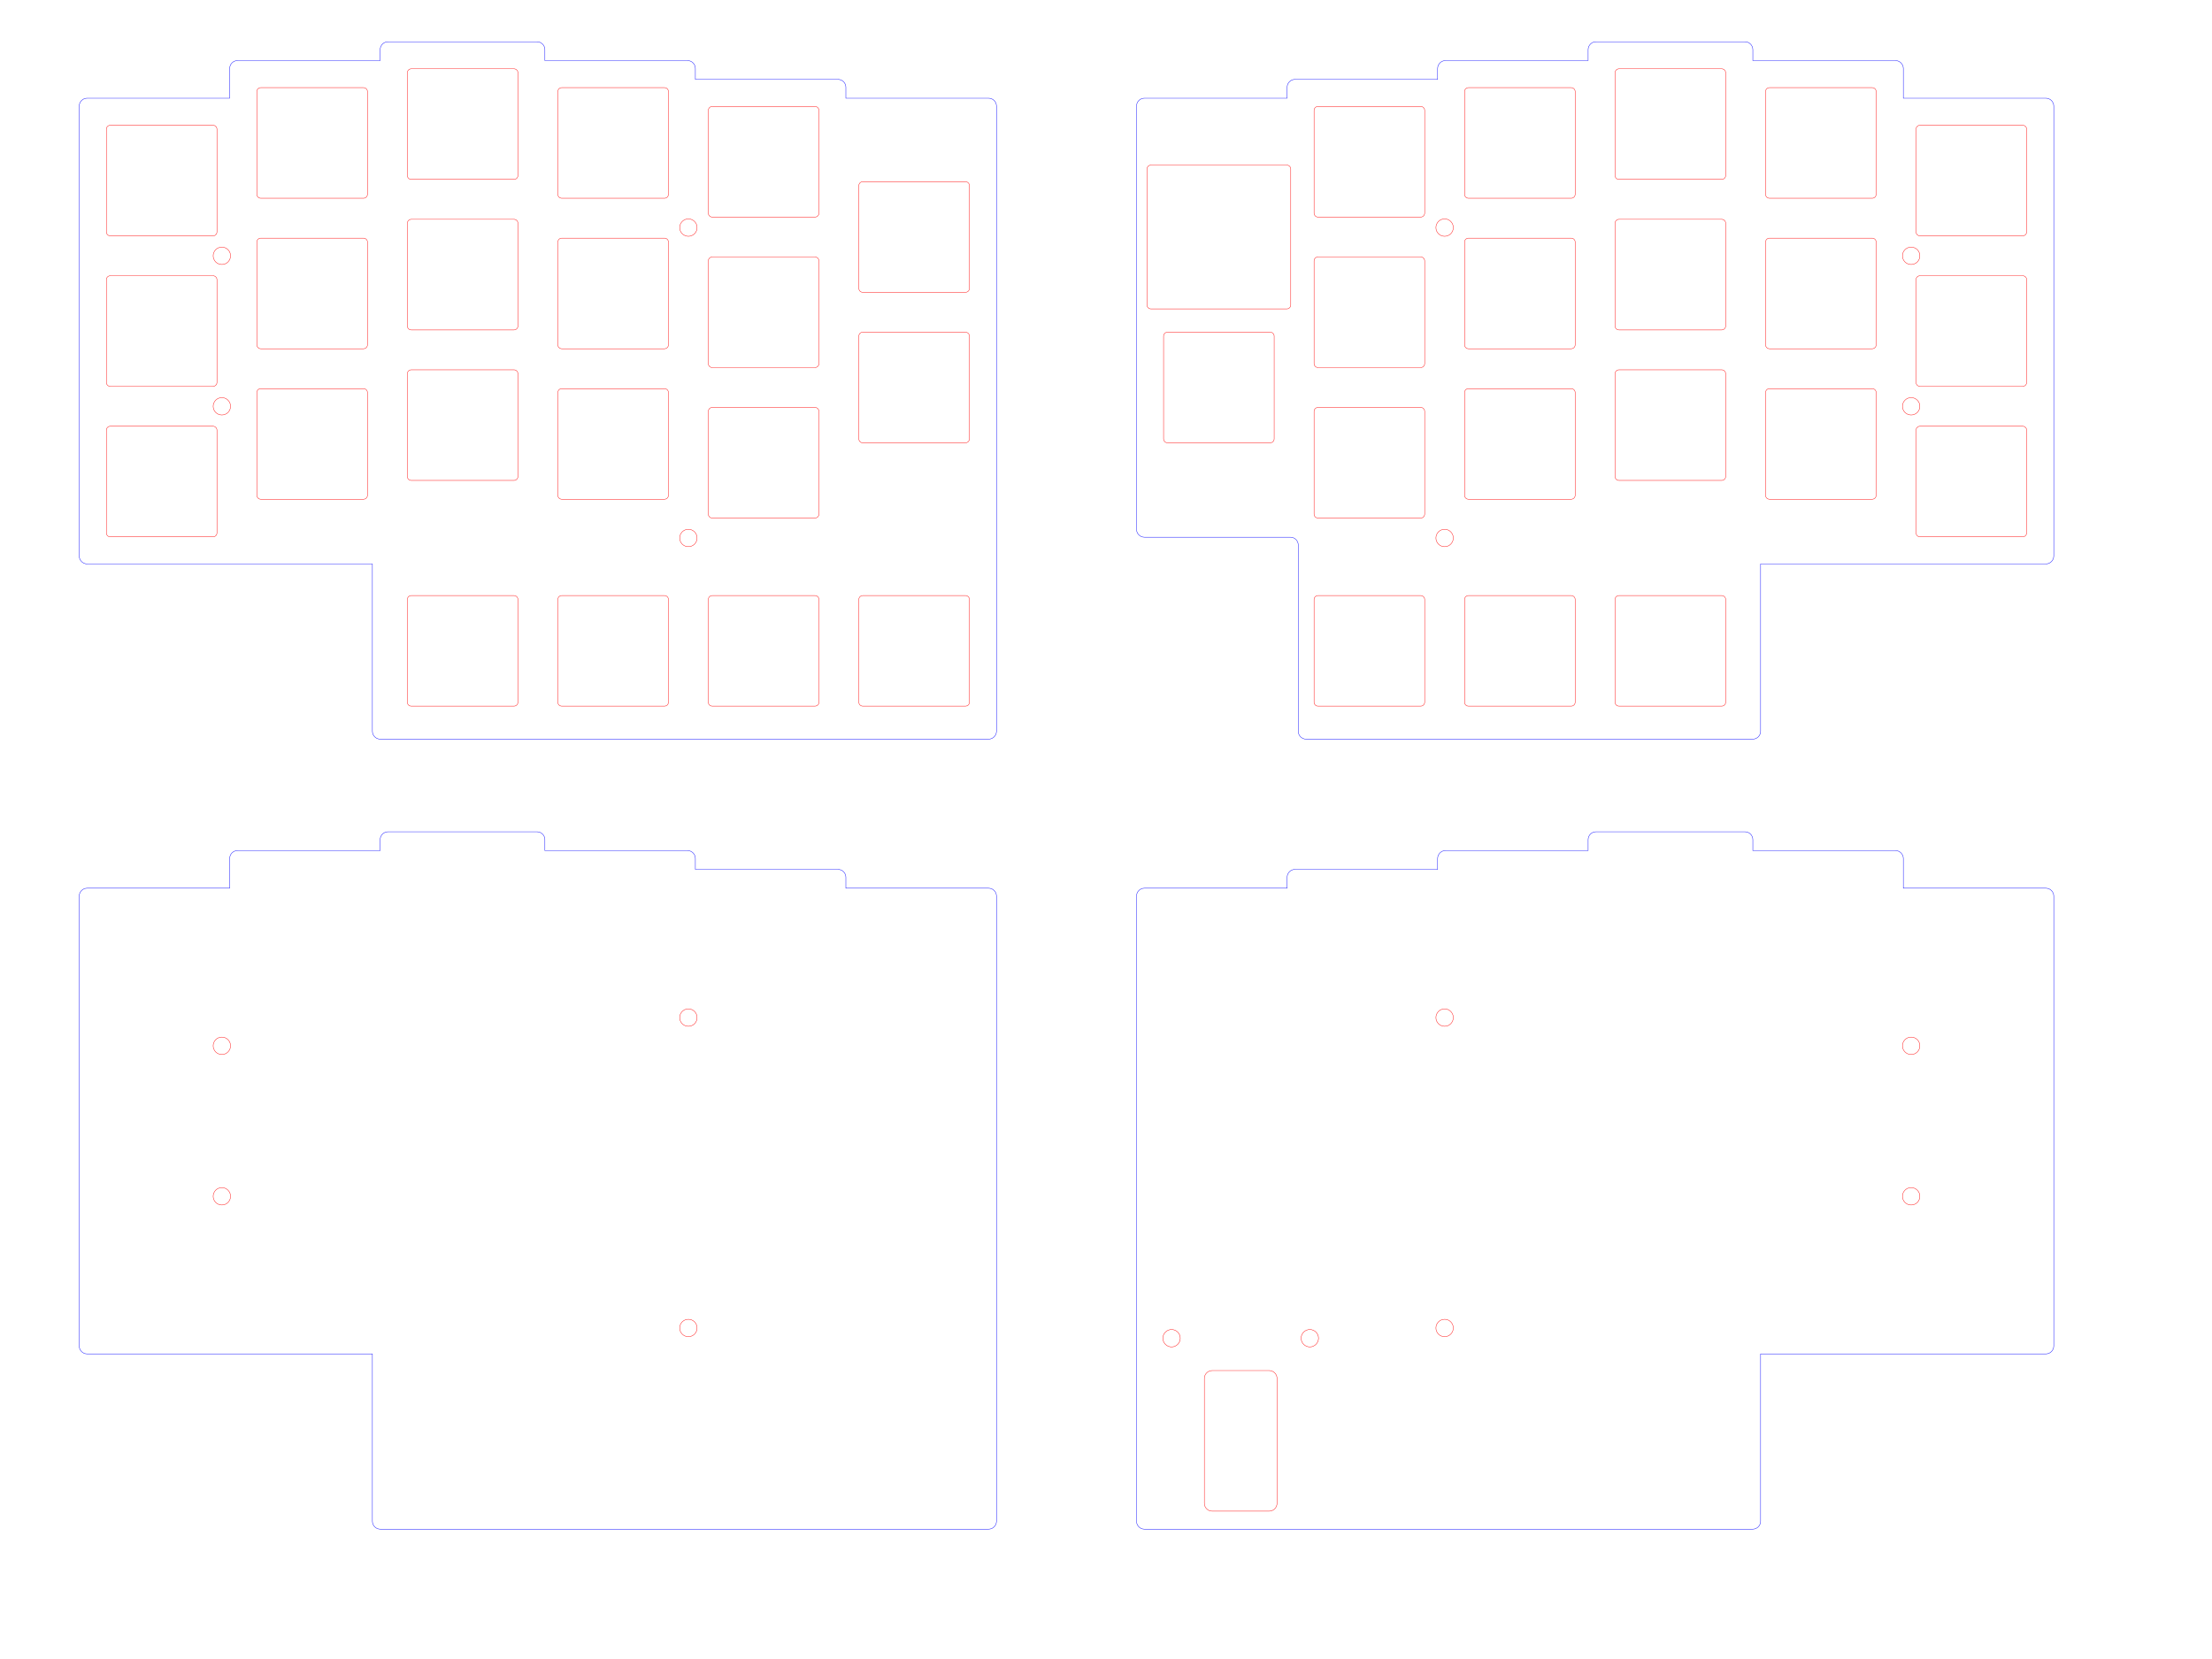
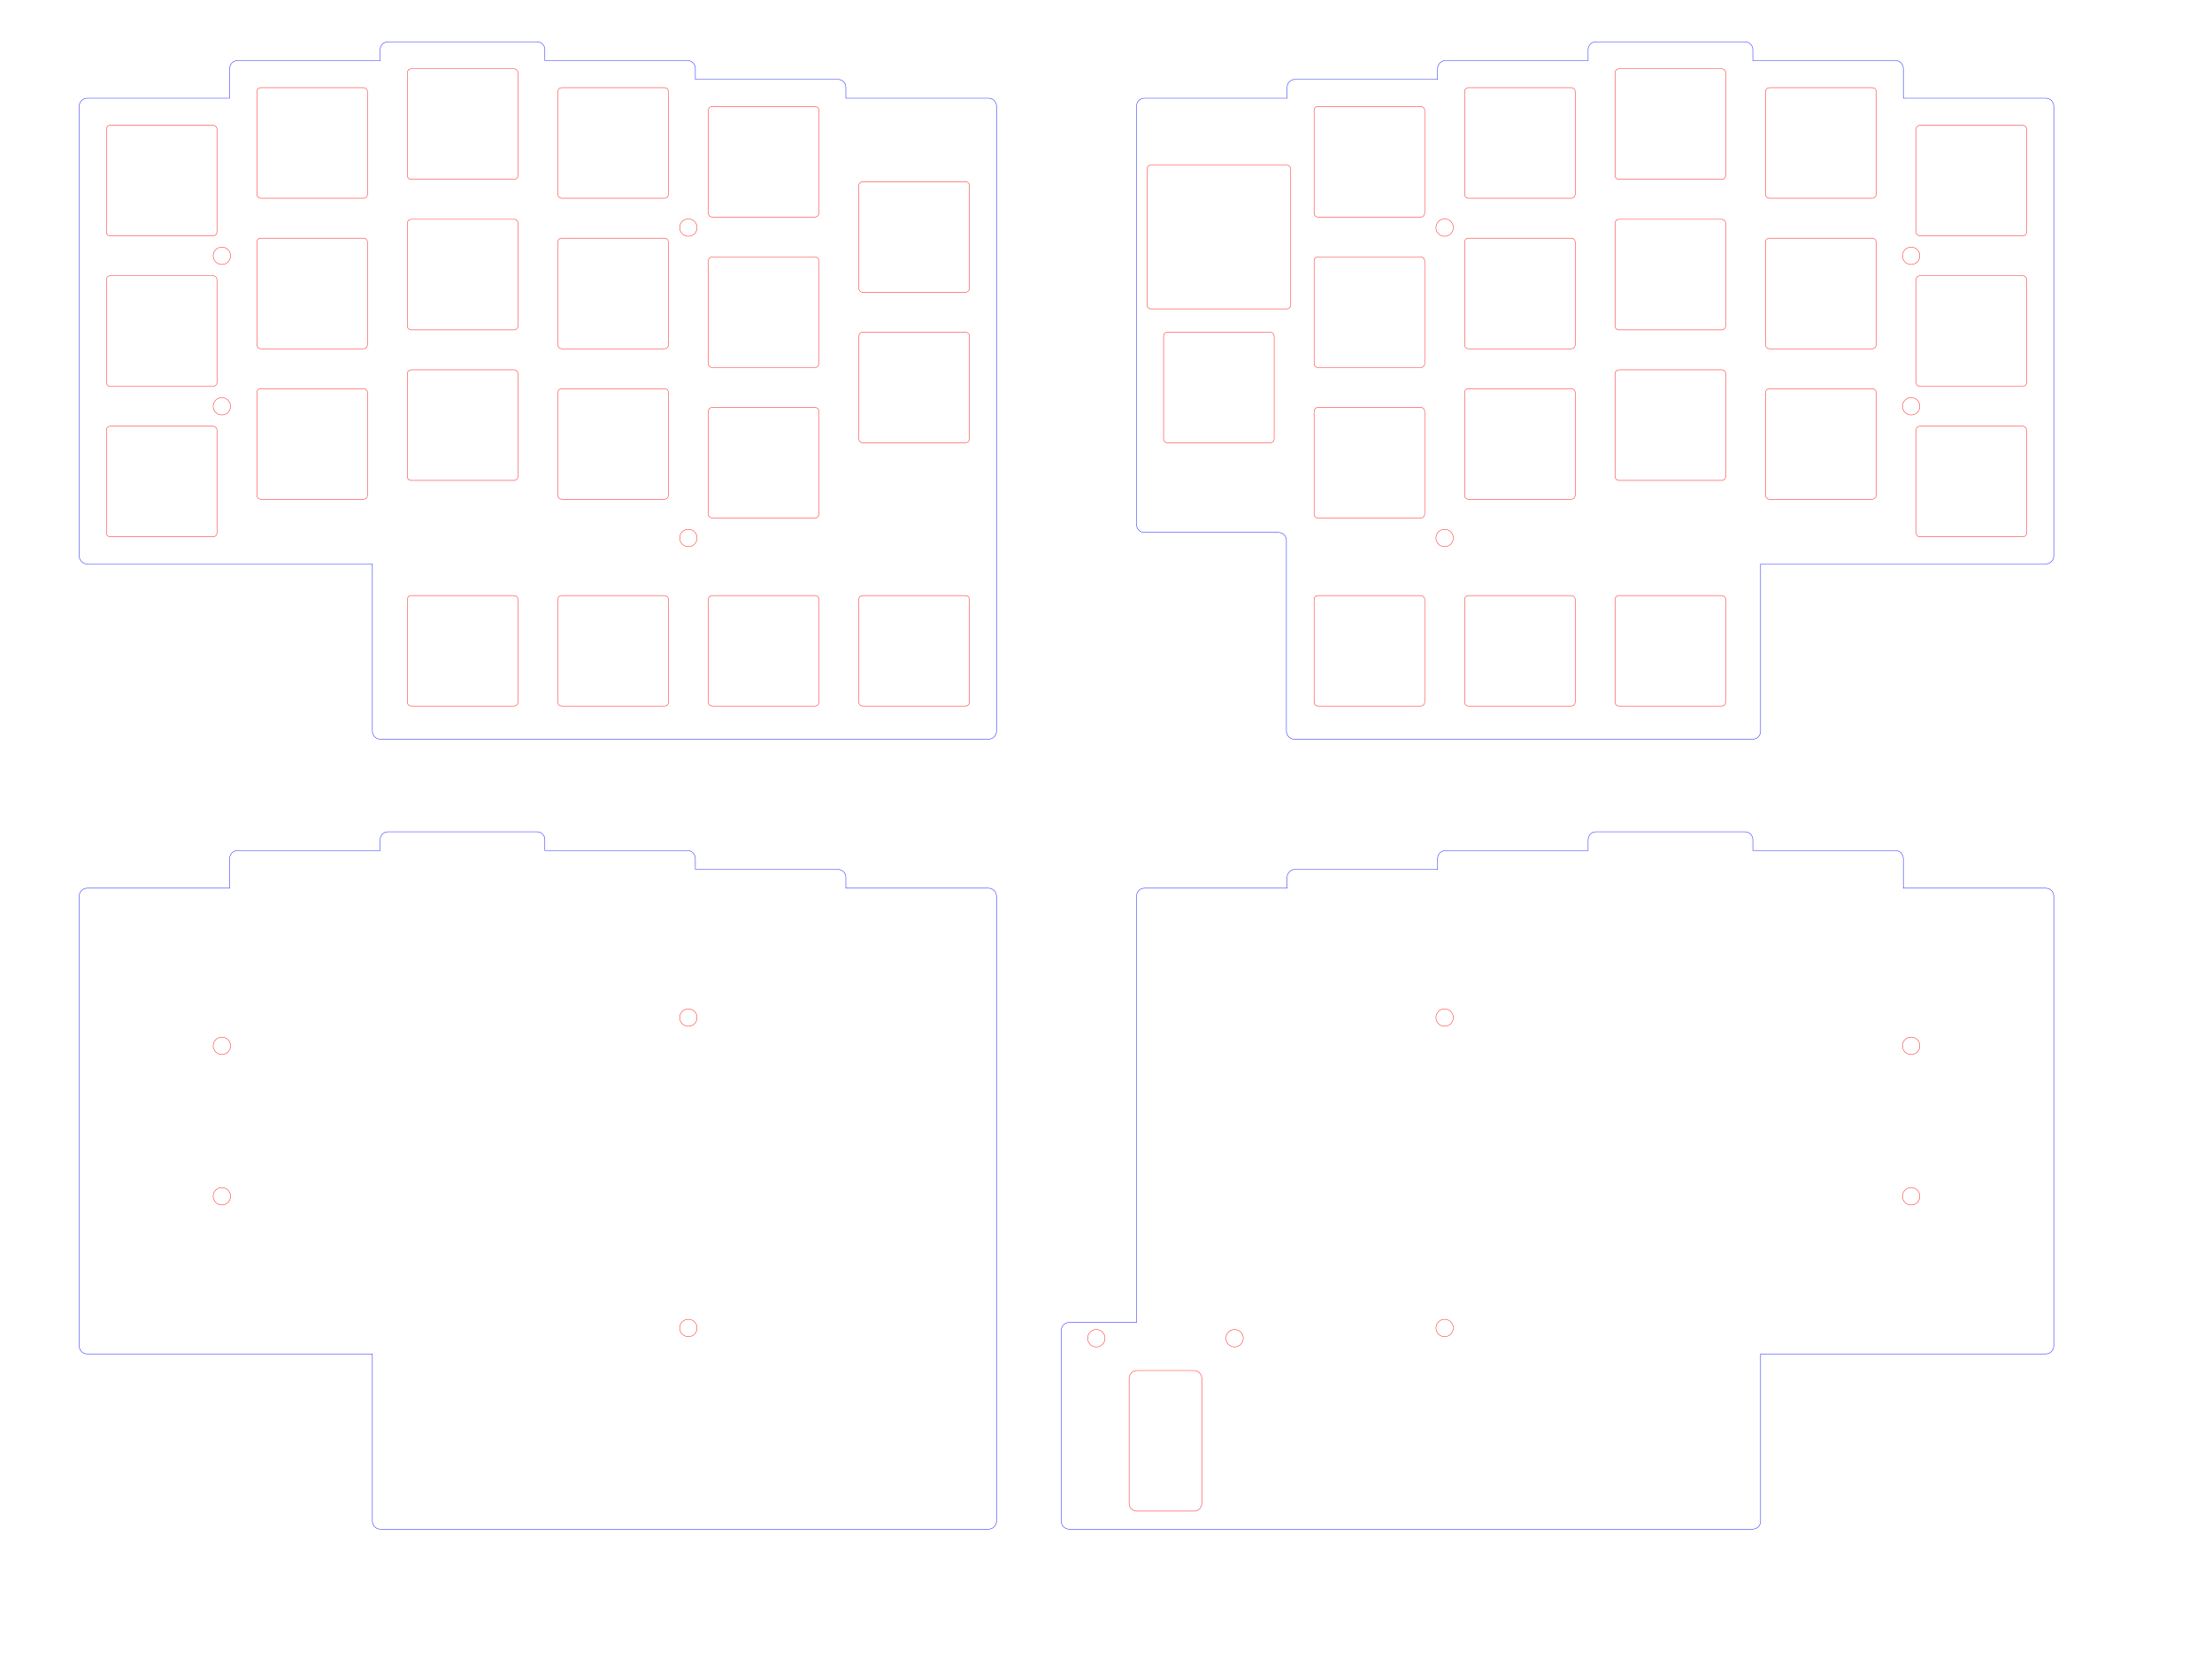
<svg xmlns="http://www.w3.org/2000/svg" version="1.1" width="280.0mm" height="210.0mm" viewBox="0 0 280.0 210.0">
  <g id="CUT2" style="fill:none;stroke:#0000ff;stroke-width:0.05">
    <path d="M 10.03,13.431 A 1,1 0 0 1 11.03,12.431 L 29.072,12.431 L 29.072,8.669 A 1,1 0 0 1 30.072,7.669 L 48.122,7.669 L 48.122,6.287 A 1,1 0 0 1 49.122,5.287 L 67.972,5.287 A 1,1 0 0 1 68.972,6.287 L 68.972,7.669 L 87.022,7.669 A 1,1 0 0 1 88.022,8.669 L 88.022,10.05 L 106.072,10.05 A 1,1 0 0 1 107.072,11.05 L 107.072,12.431 L 125.138,12.431 A 1,1 0 0 1 126.138,13.431 L 126.138,92.562 A 1,1 0 0 1 125.138,93.562 L 48.138,93.562 A 1,1 0 0 1 47.138,92.562 L 47.138,71.381 L 11.03,71.381 A 1,1 0 0 1 10.03,70.381 L 10.03,13.431 Z" />
-     <path d="M 143.863,13.431 A 1,1 0 0 1 144.863,12.431 L 162.928,12.431 L 162.928,11.05 A 1,1 0 0 1 163.928,10.05 L 181.978,10.05 L 181.978,8.669 A 1,1 0 0 1 182.978,7.669 L 201.028,7.669 L 201.028,6.287 A 1,1 0 0 1 202.028,5.287 L 220.878,5.287 A 1,1 0 0 1 221.878,6.287 L 221.878,7.669 L 239.928,7.669 A 1,1 0 0 1 240.928,8.669 L 240.928,12.431 L 258.97,12.431 A 1,1 0 0 1 259.97,13.431 L 259.97,70.381 A 1,1 0 0 1 258.97,71.381 L 222.863,71.381 L 222.863,92.562 A 1,1 0 0 1 221.863,93.562 L 165.338,93.562 A 1,1 0 0 1 164.338,92.562 L 164.338,69 A 1,1 0 0 0 163.338,68 L 144.863,68 A 1,1 0 0 1 143.863,67 L 143.863,13.431 Z" />
+     <path d="M 143.863,13.431 A 1,1 0 0 1 144.863,12.431 L 162.928,12.431 L 162.928,11.05 A 1,1 0 0 1 163.928,10.05 L 181.978,10.05 L 181.978,8.669 A 1,1 0 0 1 182.978,7.669 L 201.028,7.669 L 201.028,6.287 A 1,1 0 0 1 202.028,5.287 L 220.878,5.287 A 1,1 0 0 1 221.878,6.287 L 221.878,7.669 L 239.928,7.669 A 1,1 0 0 1 240.928,8.669 L 240.928,12.431 L 258.97,12.431 A 1,1 0 0 1 259.97,13.431 L 259.97,70.381 A 1,1 0 0 1 258.97,71.381 L 222.863,71.381 L 222.863,92.562 A 1,1 0 0 1 221.863,93.562 L 163.838,93.562 A 1,1 0 0 1 162.838,92.562 L 162.838,68.4 A 1,1 0 0 0 161.838,67.4 L 144.863,67.4 A 1,1 0 0 1 143.863,66.4 L 143.863,13.431 Z" />
    <path d="M 10.03,113.431 A 1,1 0 0 1 11.03,112.431 L 29.072,112.431 L 29.072,108.669 A 1,1 0 0 1 30.072,107.669 L 48.122,107.669 L 48.122,106.287 A 1,1 0 0 1 49.122,105.287 L 67.972,105.287 A 1,1 0 0 1 68.972,106.287 L 68.972,107.669 L 87.022,107.669 A 1,1 0 0 1 88.022,108.669 L 88.022,110.05 L 106.072,110.05 A 1,1 0 0 1 107.072,111.05 L 107.072,112.431 L 125.138,112.431 A 1,1 0 0 1 126.138,113.431 L 126.138,192.562 A 1,1 0 0 1 125.138,193.562 L 48.138,193.562 A 1,1 0 0 1 47.138,192.562 L 47.138,171.381 L 11.03,171.381 A 1,1 0 0 1 10.03,170.381 L 10.03,113.431 Z" />
-     <path d="M 259.97,170.381 A 1,1 0 0 1 258.97,171.381 L 222.863,171.381 L 222.863,192.562 A 1,1 0 0 1 221.863,193.562 L 144.863,193.562 A 1,1 0 0 1 143.863,192.562 L 143.863,113.431 A 1,1 0 0 1 144.863,112.431 L 162.928,112.431 L 162.928,111.05 A 1,1 0 0 1 163.928,110.05 L 181.978,110.05 L 181.978,108.669 A 1,1 0 0 1 182.978,107.669 L 201.028,107.669 L 201.028,106.287 A 1,1 0 0 1 202.028,105.287 L 220.878,105.287 A 1,1 0 0 1 221.878,106.287 L 221.878,107.669 L 239.928,107.669 A 1,1 0 0 1 240.928,108.669 L 240.928,112.431 L 258.97,112.431 A 1,1 0 0 1 259.97,113.431 L 259.97,170.381 Z" />
+     <path d="M 143.863,113.431 A 1,1 0 0 1 144.863,112.431 L 162.928,112.431 L 162.928,111.05 A 1,1 0 0 1 163.928,110.05 L 181.978,110.05 L 181.978,108.669 A 1,1 0 0 1 182.978,107.669 L 201.028,107.669 L 201.028,106.287 A 1,1 0 0 1 202.028,105.287 L 220.878,105.287 A 1,1 0 0 1 221.878,106.287 L 221.878,107.669 L 239.928,107.669 A 1,1 0 0 1 240.928,108.669 L 240.928,112.431 L 258.97,112.431 A 1,1 0 0 1 259.97,113.431 L 259.97,170.381 A 1,1 0 0 1 258.97,171.381 L 222.863,171.381 L 222.863,192.562 A 1,1 0 0 1 221.863,193.562 L 135.338,193.562 A 1,1 0 0 1 134.338,192.562 L 134.338,168.4 A 1,1 0 0 1 135.338,167.4 L 143.863,167.4 L 143.863,113.431 Z" />
  </g>
  <g id="CUT1" style="fill:none;stroke:#ff0000;stroke-width:0.05">
    <path d="M 13.463,16.356 A 0.5,0.5 0 0 1 13.963,15.856 L 26.962,15.856 A 0.5,0.5 0 0 1 27.462,16.356 L 27.462,29.356 A 0.5,0.5 0 0 1 26.962,29.856 L 13.963,29.856 A 0.5,0.5 0 0 1 13.463,29.356 L 13.463,16.356 Z" />
    <path d="M 13.463,35.406 A 0.5,0.5 0 0 1 13.963,34.906 L 26.962,34.906 A 0.5,0.5 0 0 1 27.462,35.406 L 27.462,48.406 A 0.5,0.5 0 0 1 26.962,48.906 L 13.963,48.906 A 0.5,0.5 0 0 1 13.463,48.406 L 13.463,35.406 Z" />
    <path d="M 13.463,54.456 A 0.5,0.5 0 0 1 13.963,53.956 L 26.962,53.956 A 0.5,0.5 0 0 1 27.462,54.456 L 27.462,67.456 A 0.5,0.5 0 0 1 26.962,67.956 L 13.963,67.956 A 0.5,0.5 0 0 1 13.463,67.456 L 13.463,54.456 Z" />
    <path d="M 32.513,11.594 A 0.5,0.5 0 0 1 33.013,11.094 L 46.013,11.094 A 0.5,0.5 0 0 1 46.513,11.594 L 46.513,24.594 A 0.5,0.5 0 0 1 46.013,25.094 L 33.013,25.094 A 0.5,0.5 0 0 1 32.513,24.594 L 32.513,11.594 Z" />
    <path d="M 32.513,30.644 A 0.5,0.5 0 0 1 33.013,30.144 L 46.013,30.144 A 0.5,0.5 0 0 1 46.513,30.644 L 46.513,43.644 A 0.5,0.5 0 0 1 46.013,44.144 L 33.013,44.144 A 0.5,0.5 0 0 1 32.513,43.644 L 32.513,30.644 Z" />
    <path d="M 32.513,49.694 A 0.5,0.5 0 0 1 33.013,49.194 L 46.013,49.194 A 0.5,0.5 0 0 1 46.513,49.694 L 46.513,62.694 A 0.5,0.5 0 0 1 46.013,63.194 L 33.013,63.194 A 0.5,0.5 0 0 1 32.513,62.694 L 32.513,49.694 Z" />
    <path d="M 51.562,9.213 A 0.5,0.5 0 0 1 52.062,8.713 L 65.062,8.713 A 0.5,0.5 0 0 1 65.562,9.213 L 65.562,22.212 A 0.5,0.5 0 0 1 65.062,22.712 L 52.062,22.712 A 0.5,0.5 0 0 1 51.562,22.212 L 51.562,9.213 Z" />
    <path d="M 51.562,28.262 A 0.5,0.5 0 0 1 52.062,27.762 L 65.062,27.762 A 0.5,0.5 0 0 1 65.562,28.262 L 65.562,41.263 A 0.5,0.5 0 0 1 65.062,41.763 L 52.062,41.763 A 0.5,0.5 0 0 1 51.562,41.263 L 51.562,28.262 Z" />
    <path d="M 51.562,47.312 A 0.5,0.5 0 0 1 52.062,46.812 L 65.062,46.812 A 0.5,0.5 0 0 1 65.562,47.312 L 65.562,60.312 A 0.5,0.5 0 0 1 65.062,60.812 L 52.062,60.812 A 0.5,0.5 0 0 1 51.562,60.312 L 51.562,47.312 Z" />
    <path d="M 70.612,11.594 A 0.5,0.5 0 0 1 71.112,11.094 L 84.112,11.094 A 0.5,0.5 0 0 1 84.612,11.594 L 84.612,24.594 A 0.5,0.5 0 0 1 84.112,25.094 L 71.112,25.094 A 0.5,0.5 0 0 1 70.612,24.594 L 70.612,11.594 Z" />
    <path d="M 70.612,30.644 A 0.5,0.5 0 0 1 71.112,30.144 L 84.112,30.144 A 0.5,0.5 0 0 1 84.612,30.644 L 84.612,43.644 A 0.5,0.5 0 0 1 84.112,44.144 L 71.112,44.144 A 0.5,0.5 0 0 1 70.612,43.644 L 70.612,30.644 Z" />
    <path d="M 70.612,49.694 A 0.5,0.5 0 0 1 71.112,49.194 L 84.112,49.194 A 0.5,0.5 0 0 1 84.612,49.694 L 84.612,62.694 A 0.5,0.5 0 0 1 84.112,63.194 L 71.112,63.194 A 0.5,0.5 0 0 1 70.612,62.694 L 70.612,49.694 Z" />
    <path d="M 89.662,13.975 A 0.5,0.5 0 0 1 90.162,13.475 L 103.162,13.475 A 0.5,0.5 0 0 1 103.662,13.975 L 103.662,26.975 A 0.5,0.5 0 0 1 103.162,27.475 L 90.162,27.475 A 0.5,0.5 0 0 1 89.662,26.975 L 89.662,13.975 Z" />
    <path d="M 89.662,33.025 A 0.5,0.5 0 0 1 90.162,32.525 L 103.162,32.525 A 0.5,0.5 0 0 1 103.662,33.025 L 103.662,46.025 A 0.5,0.5 0 0 1 103.162,46.525 L 90.162,46.525 A 0.5,0.5 0 0 1 89.662,46.025 L 89.662,33.025 Z" />
    <path d="M 89.662,52.075 A 0.5,0.5 0 0 1 90.162,51.575 L 103.162,51.575 A 0.5,0.5 0 0 1 103.662,52.075 L 103.662,65.075 A 0.5,0.5 0 0 1 103.162,65.575 L 90.162,65.575 A 0.5,0.5 0 0 1 89.662,65.075 L 89.662,52.075 Z" />
    <path d="M 108.713,23.5 A 0.5,0.5 0 0 1 109.213,23 L 122.213,23 A 0.5,0.5 0 0 1 122.713,23.5 L 122.713,36.5 A 0.5,0.5 0 0 1 122.213,37 L 109.213,37 A 0.5,0.5 0 0 1 108.713,36.5 L 108.713,23.5 Z" />
    <path d="M 108.713,42.55 A 0.5,0.5 0 0 1 109.213,42.05 L 122.213,42.05 A 0.5,0.5 0 0 1 122.713,42.55 L 122.713,55.55 A 0.5,0.5 0 0 1 122.213,56.05 L 109.213,56.05 A 0.5,0.5 0 0 1 108.713,55.55 L 108.713,42.55 Z" />
    <path d="M 51.562,75.888 A 0.5,0.5 0 0 1 52.062,75.388 L 65.062,75.388 A 0.5,0.5 0 0 1 65.562,75.888 L 65.562,88.888 A 0.5,0.5 0 0 1 65.062,89.388 L 52.062,89.388 A 0.5,0.5 0 0 1 51.562,88.888 L 51.562,75.888 Z" />
    <path d="M 70.612,75.888 A 0.5,0.5 0 0 1 71.112,75.388 L 84.112,75.388 A 0.5,0.5 0 0 1 84.612,75.888 L 84.612,88.888 A 0.5,0.5 0 0 1 84.112,89.388 L 71.112,89.388 A 0.5,0.5 0 0 1 70.612,88.888 L 70.612,75.888 Z" />
    <path d="M 89.662,75.888 A 0.5,0.5 0 0 1 90.162,75.388 L 103.162,75.388 A 0.5,0.5 0 0 1 103.662,75.888 L 103.662,88.888 A 0.5,0.5 0 0 1 103.162,89.388 L 90.162,89.388 A 0.5,0.5 0 0 1 89.662,88.888 L 89.662,75.888 Z" />
    <path d="M 108.713,75.888 A 0.5,0.5 0 0 1 109.213,75.388 L 122.213,75.388 A 0.5,0.5 0 0 1 122.713,75.888 L 122.713,88.888 A 0.5,0.5 0 0 1 122.213,89.388 L 109.213,89.388 A 0.5,0.5 0 0 1 108.713,88.888 L 108.713,75.888 Z" />
    <path d="M 26.983,32.381 A 1.1,1.1 0 1 0 29.183,32.381 A 1.1,1.1 0 1 0 26.983,32.381 Z" />
    <path d="M 26.983,51.431 A 1.1,1.1 0 1 0 29.183,51.431 A 1.1,1.1 0 1 0 26.983,51.431 Z" />
    <path d="M 86.037,28.809 A 1.1,1.1 0 1 0 88.237,28.809 A 1.1,1.1 0 1 0 86.037,28.809 Z" />
    <path d="M 86.037,68.1 A 1.1,1.1 0 1 0 88.237,68.1 A 1.1,1.1 0 1 0 86.037,68.1 Z" />
    <path d="M 242.537,16.356 A 0.5,0.5 0 0 1 243.037,15.856 L 256.038,15.856 A 0.5,0.5 0 0 1 256.538,16.356 L 256.538,29.356 A 0.5,0.5 0 0 1 256.038,29.856 L 243.037,29.856 A 0.5,0.5 0 0 1 242.537,29.356 L 242.537,16.356 Z" />
    <path d="M 242.537,35.406 A 0.5,0.5 0 0 1 243.037,34.906 L 256.038,34.906 A 0.5,0.5 0 0 1 256.538,35.406 L 256.538,48.406 A 0.5,0.5 0 0 1 256.038,48.906 L 243.037,48.906 A 0.5,0.5 0 0 1 242.537,48.406 L 242.537,35.406 Z" />
    <path d="M 242.537,54.456 A 0.5,0.5 0 0 1 243.037,53.956 L 256.038,53.956 A 0.5,0.5 0 0 1 256.538,54.456 L 256.538,67.456 A 0.5,0.5 0 0 1 256.038,67.956 L 243.037,67.956 A 0.5,0.5 0 0 1 242.537,67.456 L 242.537,54.456 Z" />
    <path d="M 223.488,11.594 A 0.5,0.5 0 0 1 223.988,11.094 L 236.988,11.094 A 0.5,0.5 0 0 1 237.488,11.594 L 237.488,24.594 A 0.5,0.5 0 0 1 236.988,25.094 L 223.988,25.094 A 0.5,0.5 0 0 1 223.488,24.594 L 223.488,11.594 Z" />
    <path d="M 223.488,30.644 A 0.5,0.5 0 0 1 223.988,30.144 L 236.988,30.144 A 0.5,0.5 0 0 1 237.488,30.644 L 237.488,43.644 A 0.5,0.5 0 0 1 236.988,44.144 L 223.988,44.144 A 0.5,0.5 0 0 1 223.488,43.644 L 223.488,30.644 Z" />
    <path d="M 223.488,49.694 A 0.5,0.5 0 0 1 223.988,49.194 L 236.988,49.194 A 0.5,0.5 0 0 1 237.488,49.694 L 237.488,62.694 A 0.5,0.5 0 0 1 236.988,63.194 L 223.988,63.194 A 0.5,0.5 0 0 1 223.488,62.694 L 223.488,49.694 Z" />
    <path d="M 204.438,9.213 A 0.5,0.5 0 0 1 204.938,8.713 L 217.938,8.713 A 0.5,0.5 0 0 1 218.438,9.213 L 218.438,22.212 A 0.5,0.5 0 0 1 217.938,22.712 L 204.938,22.712 A 0.5,0.5 0 0 1 204.438,22.212 L 204.438,9.213 Z" />
    <path d="M 204.438,28.262 A 0.5,0.5 0 0 1 204.938,27.762 L 217.938,27.762 A 0.5,0.5 0 0 1 218.438,28.262 L 218.438,41.263 A 0.5,0.5 0 0 1 217.938,41.763 L 204.938,41.763 A 0.5,0.5 0 0 1 204.438,41.263 L 204.438,28.262 Z" />
    <path d="M 204.438,47.312 A 0.5,0.5 0 0 1 204.938,46.812 L 217.938,46.812 A 0.5,0.5 0 0 1 218.438,47.312 L 218.438,60.312 A 0.5,0.5 0 0 1 217.938,60.812 L 204.938,60.812 A 0.5,0.5 0 0 1 204.438,60.312 L 204.438,47.312 Z" />
    <path d="M 185.387,11.594 A 0.5,0.5 0 0 1 185.887,11.094 L 198.887,11.094 A 0.5,0.5 0 0 1 199.387,11.594 L 199.387,24.594 A 0.5,0.5 0 0 1 198.887,25.094 L 185.887,25.094 A 0.5,0.5 0 0 1 185.387,24.594 L 185.387,11.594 Z" />
    <path d="M 185.387,30.644 A 0.5,0.5 0 0 1 185.887,30.144 L 198.887,30.144 A 0.5,0.5 0 0 1 199.387,30.644 L 199.387,43.644 A 0.5,0.5 0 0 1 198.887,44.144 L 185.887,44.144 A 0.5,0.5 0 0 1 185.387,43.644 L 185.387,30.644 Z" />
    <path d="M 185.387,49.694 A 0.5,0.5 0 0 1 185.887,49.194 L 198.887,49.194 A 0.5,0.5 0 0 1 199.387,49.694 L 199.387,62.694 A 0.5,0.5 0 0 1 198.887,63.194 L 185.887,63.194 A 0.5,0.5 0 0 1 185.387,62.694 L 185.387,49.694 Z" />
    <path d="M 166.338,13.975 A 0.5,0.5 0 0 1 166.838,13.475 L 179.838,13.475 A 0.5,0.5 0 0 1 180.338,13.975 L 180.338,26.975 A 0.5,0.5 0 0 1 179.838,27.475 L 166.838,27.475 A 0.5,0.5 0 0 1 166.338,26.975 L 166.338,13.975 Z" />
    <path d="M 166.338,33.025 A 0.5,0.5 0 0 1 166.838,32.525 L 179.838,32.525 A 0.5,0.5 0 0 1 180.338,33.025 L 180.338,46.025 A 0.5,0.5 0 0 1 179.838,46.525 L 166.838,46.525 A 0.5,0.5 0 0 1 166.338,46.025 L 166.338,33.025 Z" />
    <path d="M 166.338,52.075 A 0.5,0.5 0 0 1 166.838,51.575 L 179.838,51.575 A 0.5,0.5 0 0 1 180.338,52.075 L 180.338,65.075 A 0.5,0.5 0 0 1 179.838,65.575 L 166.838,65.575 A 0.5,0.5 0 0 1 166.338,65.075 L 166.338,52.075 Z" />
    <path d="M 147.287,42.55 A 0.5,0.5 0 0 1 147.787,42.05 L 160.787,42.05 A 0.5,0.5 0 0 1 161.287,42.55 L 161.287,55.55 A 0.5,0.5 0 0 1 160.787,56.05 L 147.787,56.05 A 0.5,0.5 0 0 1 147.287,55.55 L 147.287,42.55 Z" />
    <path d="M 166.338,75.888 A 0.5,0.5 0 0 1 166.838,75.388 L 179.838,75.388 A 0.5,0.5 0 0 1 180.338,75.888 L 180.338,88.888 A 0.5,0.5 0 0 1 179.838,89.388 L 166.838,89.388 A 0.5,0.5 0 0 1 166.338,88.888 L 166.338,75.888 Z" />
    <path d="M 185.387,75.888 A 0.5,0.5 0 0 1 185.887,75.388 L 198.887,75.388 A 0.5,0.5 0 0 1 199.387,75.888 L 199.387,88.888 A 0.5,0.5 0 0 1 198.887,89.388 L 185.887,89.388 A 0.5,0.5 0 0 1 185.387,88.888 L 185.387,75.888 Z" />
    <path d="M 204.438,75.888 A 0.5,0.5 0 0 1 204.938,75.388 L 217.938,75.388 A 0.5,0.5 0 0 1 218.438,75.888 L 218.438,88.888 A 0.5,0.5 0 0 1 217.938,89.388 L 204.938,89.388 A 0.5,0.5 0 0 1 204.438,88.888 L 204.438,75.888 Z" />
    <path d="M 145.188,21.4 A 0.5,0.5 0 0 1 145.688,20.9 L 162.887,20.9 A 0.5,0.5 0 0 1 163.387,21.4 L 163.387,38.6 A 0.5,0.5 0 0 1 162.887,39.1 L 145.688,39.1 A 0.5,0.5 0 0 1 145.188,38.6 L 145.188,21.4 Z" />
    <path d="M 240.817,32.381 A 1.1,1.1 0 1 0 243.018,32.381 A 1.1,1.1 0 1 0 240.817,32.381 Z" />
    <path d="M 240.817,51.431 A 1.1,1.1 0 1 0 243.018,51.431 A 1.1,1.1 0 1 0 240.817,51.431 Z" />
    <path d="M 181.762,28.809 A 1.1,1.1 0 1 0 183.963,28.809 A 1.1,1.1 0 1 0 181.762,28.809 Z" />
    <path d="M 181.762,68.1 A 1.1,1.1 0 1 0 183.963,68.1 A 1.1,1.1 0 1 0 181.762,68.1 Z" />
    <path d="M 26.983,132.381 A 1.1,1.1 0 1 0 29.183,132.381 A 1.1,1.1 0 1 0 26.983,132.381 Z" />
    <path d="M 26.983,151.431 A 1.1,1.1 0 1 0 29.183,151.431 A 1.1,1.1 0 1 0 26.983,151.431 Z" />
    <path d="M 86.037,128.809 A 1.1,1.1 0 1 0 88.237,128.809 A 1.1,1.1 0 1 0 86.037,128.809 Z" />
    <path d="M 86.037,168.1 A 1.1,1.1 0 1 0 88.237,168.1 A 1.1,1.1 0 1 0 86.037,168.1 Z" />
-     <path d="M 152.45,174.488 A 1,1 0 0 1 153.45,173.488 L 160.65,173.488 A 1,1 0 0 1 161.65,174.488 L 161.65,190.287 A 1,1 0 0 1 160.65,191.287 L 153.45,191.287 A 1,1 0 0 1 152.45,190.287 L 152.45,174.488 Z" />
+     <path d="M 142.925,174.488 A 1,1 0 0 1 143.925,173.488 L 151.125,173.488 A 1,1 0 0 1 152.125,174.488 L 152.125,190.287 A 1,1 0 0 1 151.125,191.287 L 143.925,191.287 A 1,1 0 0 1 142.925,190.287 L 142.925,174.488 Z" />
    <path d="M 240.817,132.381 A 1.1,1.1 0 1 0 243.018,132.381 A 1.1,1.1 0 1 0 240.817,132.381 Z" />
    <path d="M 240.817,151.431 A 1.1,1.1 0 1 0 243.018,151.431 A 1.1,1.1 0 1 0 240.817,151.431 Z" />
    <path d="M 181.762,128.809 A 1.1,1.1 0 1 0 183.963,128.809 A 1.1,1.1 0 1 0 181.762,128.809 Z" />
    <path d="M 181.762,168.1 A 1.1,1.1 0 1 0 183.963,168.1 A 1.1,1.1 0 1 0 181.762,168.1 Z" />
-     <path d="M 147.2,169.395 A 1.1,1.1 0 1 0 149.4,169.395 A 1.1,1.1 0 1 0 147.2,169.395 Z" />
-     <path d="M 164.7,169.395 A 1.1,1.1 0 1 0 166.9,169.395 A 1.1,1.1 0 1 0 164.7,169.395 Z" />
+     <path d="M 137.675,169.395 A 1.1,1.1 0 1 0 139.875,169.395 A 1.1,1.1 0 1 0 137.675,169.395 Z" />
+     <path d="M 155.175,169.395 A 1.1,1.1 0 1 0 157.375,169.395 A 1.1,1.1 0 1 0 155.175,169.395 Z" />
  </g>
</svg>
